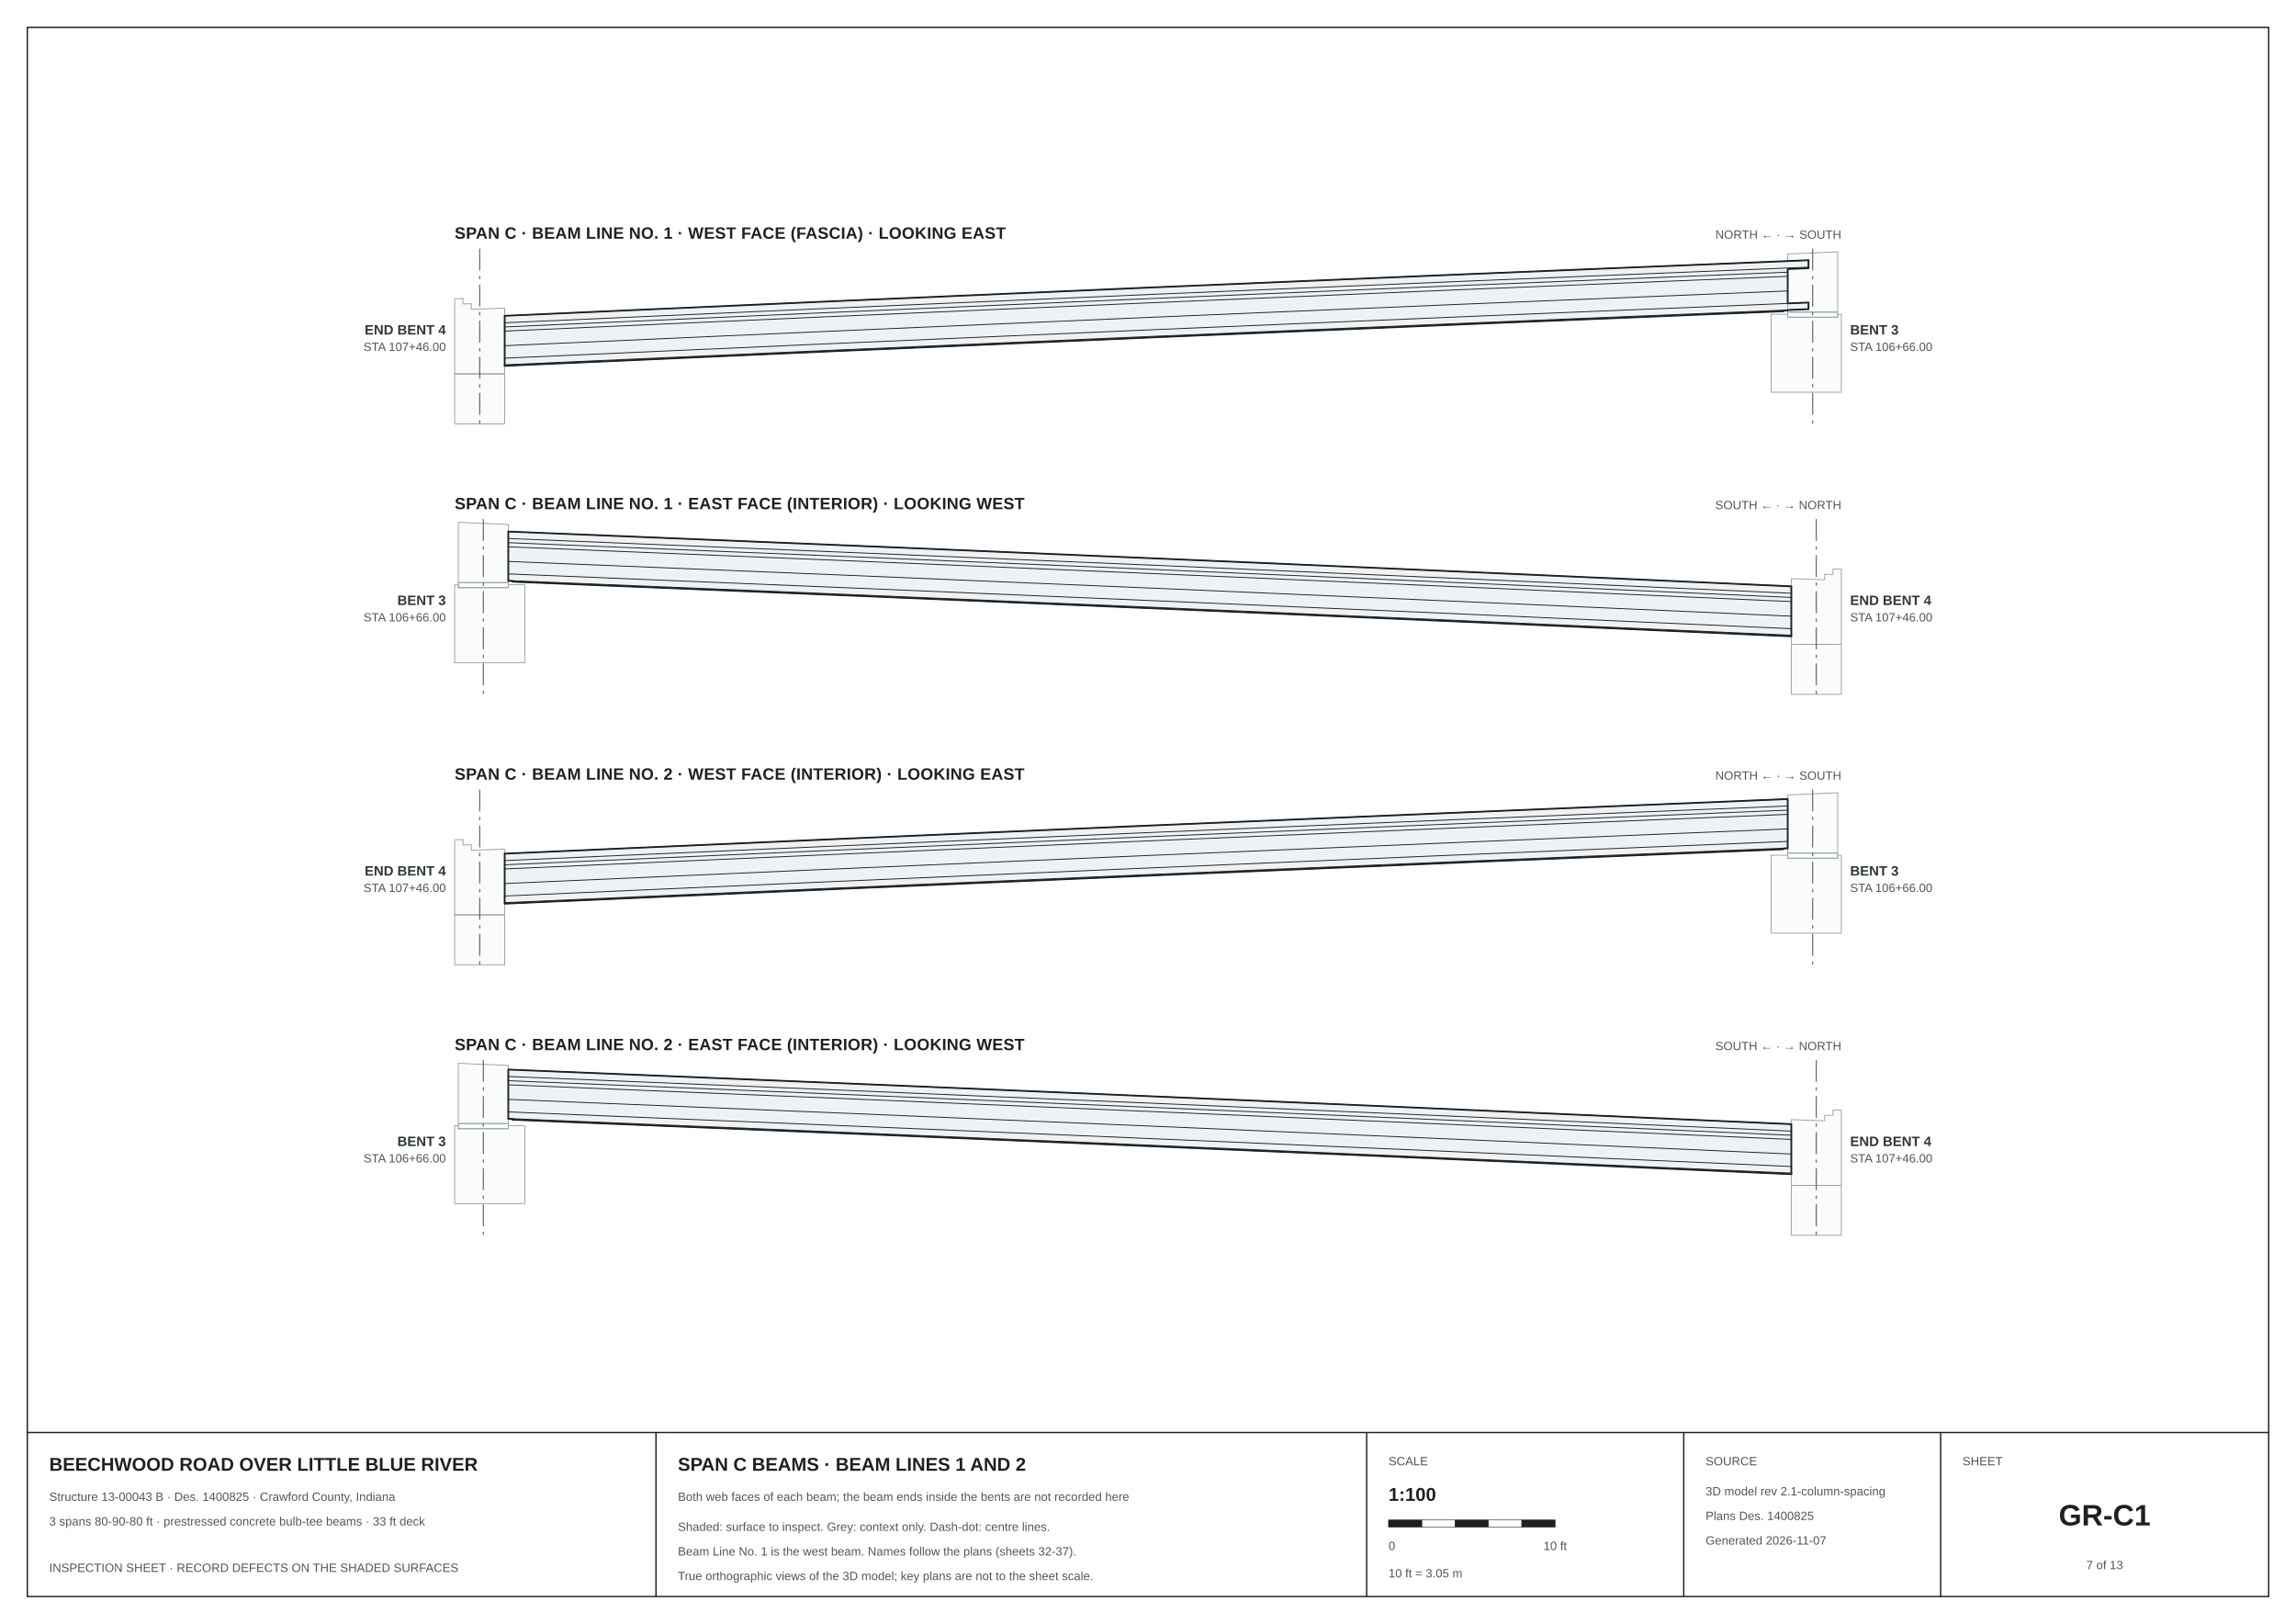
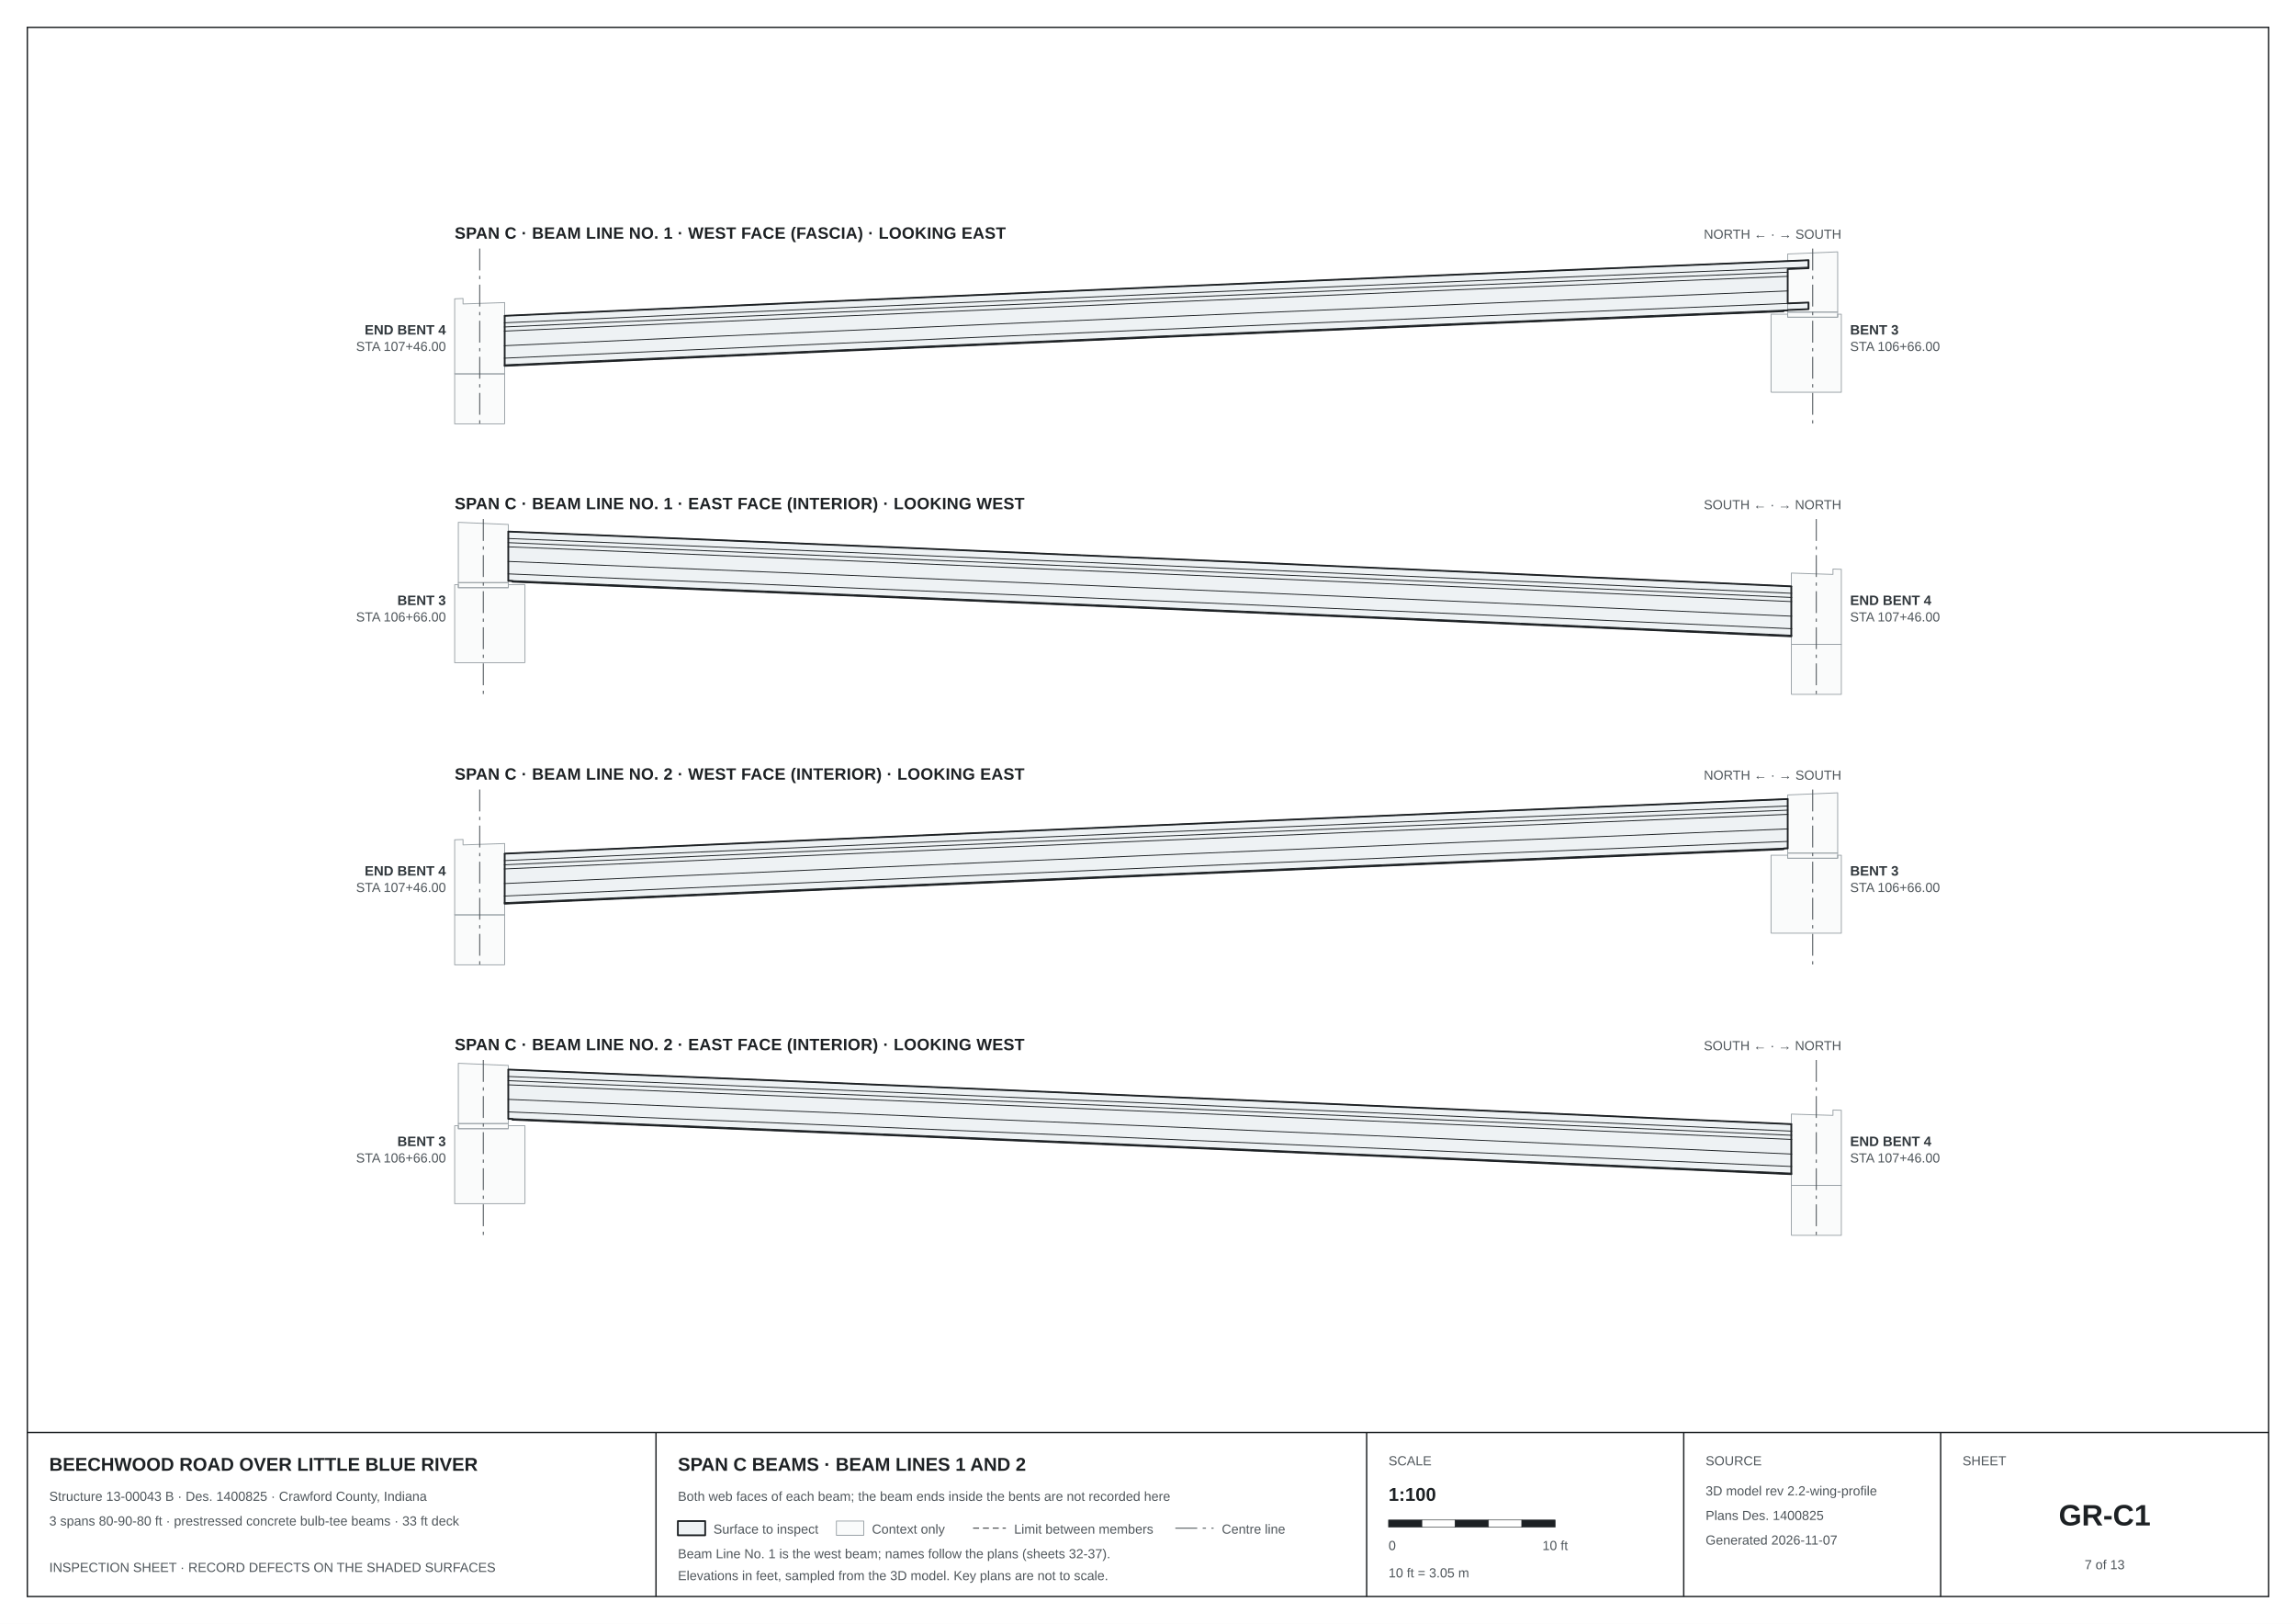
<svg xmlns="http://www.w3.org/2000/svg" viewBox="0 0 420 297" width="420mm" height="297mm">
-   <style>text{font-family:"IBM Plex Sans",Arial,Helvetica,sans-serif;fill:#1d2124}.t{font-size:2.6px}.s{font-size:2.2px;fill:#4f565b}.h{font-size:3px;font-weight:600;letter-spacing:.04px}.big{font-size:5.4px;font-weight:600}.mid{font-size:3.4px;font-weight:600}.lbl{font-size:2.5px;fill:#2f363b;font-weight:600}.ann{font-size:2.3px;fill:#1d2124}.o{fill:none;stroke:#1d2124;stroke-width:.32;stroke-linejoin:round;stroke-linecap:round}.e{fill:none;stroke:#1d2124;stroke-width:.16;stroke-linecap:round}.r{fill:none;stroke:#9aa2a7;stroke-width:.16;stroke-linejoin:round}.m{fill:#e3e7ea;stroke:#9aa2a7;stroke-width:.1}.f{fill:#eef2f4;stroke:none}.rf{fill:#fafbfb;stroke:none}.c{fill:none;stroke:#4f565b;stroke-width:.18;stroke-dasharray:4 1 .6 1}.ld{fill:none;stroke:#4f565b;stroke-width:.15}.ar{fill:#1d2124}.k{fill:none;stroke:#1d2124;stroke-width:.25}.thin{fill:none;stroke:#1d2124;stroke-width:.15}</style>
+   <style>text{font-family:"IBM Plex Sans",Arial,Helvetica,sans-serif;fill:#1d2124}.t{font-size:2.6px}.s{font-size:2.4px;fill:#4f565b}.h{font-size:3px;font-weight:600;letter-spacing:.04px}.big{font-size:5.4px;font-weight:600}.mid{font-size:3.4px;font-weight:600}.lbl{font-size:2.5px;fill:#2f363b;font-weight:600}.ann{font-size:2.5px;fill:#1d2124}.j{fill:none;stroke:#1d2124;stroke-width:.16;stroke-dasharray:1.1 .7}.o{fill:none;stroke:#1d2124;stroke-width:.32;stroke-linejoin:round;stroke-linecap:round}.e{fill:none;stroke:#1d2124;stroke-width:.16;stroke-linecap:round}.r{fill:none;stroke:#9aa2a7;stroke-width:.16;stroke-linejoin:round}.m{fill:#e3e7ea;stroke:#9aa2a7;stroke-width:.1}.f{fill:#eef2f4;stroke:none}.rf{fill:#fafbfb;stroke:none}.c{fill:none;stroke:#4f565b;stroke-width:.18;stroke-dasharray:4 1 .6 1}.ld{fill:none;stroke:#4f565b;stroke-width:.15}.ar{fill:#1d2124}.k{fill:none;stroke:#1d2124;stroke-width:.25}.thin{fill:none;stroke:#1d2124;stroke-width:.15}</style>
  <rect width="420" height="297" fill="#fff" />
  <rect x="5" y="5" width="410" height="287" class="k" />
  <text x="83.17" y="43.66" class="h" text-anchor="start">SPAN C · BEAM LINE NO. 1 · WEST FACE (FASCIA) · LOOKING EAST</text>
  <text x="336.83" y="43.66" class="s" text-anchor="end">NORTH ← · → SOUTH</text>
  <g id="view-C-BL1-W">
-     <path class="rf" d="M330.83,49.05 327.02,49.21 327.02,57.08 336.16,57.08 336.16,46.06 327.02,46.45 327.02,47.75 330.83,47.59Z" />
+     <path class="rf" d="M336.16,57.08 336.16,46.06 327.02,46.45 327.02,47.75 330.83,47.59 330.83,49.05 327.02,49.21 327.02,57.08Z" />
    <path class="rf" d="M323.97,71.74 336.83,71.74 336.83,57.47 336.16,57.47 336.16,58.02 327.02,58.02 327.02,57.47 323.97,57.47Z" />
    <path class="rf" d="M336.16,58.02 336.16,57.08 327.02,57.08 327.02,58.02Z" />
-     <path class="rf" d="M83.17,68.38 92.32,68.38 92.32,56.35 86.22,56.57 86.22,55.54 84.70,55.60 84.70,54.59 83.17,54.65Z" />
+     <path class="rf" d="M83.17,68.38 92.32,68.38 92.32,55.34 84.70,55.59 84.70,54.59 83.17,54.65Z" />
    <path class="rf" d="M92.32,77.53 92.32,68.38 83.17,68.38 83.17,77.53Z" />
    <path class="f" d="M92.32,66.91 152.27,64.24 210.97,61.70 269.67,59.23 326.25,56.92 326.25,56.79 327.02,56.76 327.02,56.70 330.83,56.54 330.83,55.33 327.02,55.49 327.02,49.21 330.83,49.05 330.83,47.59 267.23,50.19 210.97,52.56 152.27,55.10 92.32,57.76Z" />
-     <path class="r" d="M327.75,49.18 327.02,49.21 327.02,57.08 336.16,57.08 336.16,46.06 327.02,46.45 327.02,47.75 330.83,47.59 330.83,49.05 327.75,49.18" />
+     <path class="r" d="M336.16,57.08 336.16,46.06 327.02,46.45 327.02,47.75 330.83,47.59 330.83,49.05 327.02,49.21 327.02,57.08 336.16,57.08" />
    <path class="r" d="M323.97,71.74 336.83,71.74 336.83,57.47 336.16,57.47 336.16,58.02 327.02,58.02 327.02,57.47 323.97,57.47 323.97,71.74" />
    <path class="r" d="M336.16,58.02 336.16,57.08 327.02,57.08 327.02,58.02 336.16,58.02" />
-     <path class="r" d="M83.17,68.38 92.32,68.38 92.32,56.35 86.22,56.57 86.22,55.54 84.70,55.60 84.70,54.59 83.17,54.65 83.17,68.38" />
+     <path class="r" d="M83.17,68.38 92.32,68.38 92.32,55.34 84.70,55.59 84.70,54.59 83.17,54.65 83.17,68.38" />
    <path class="r" d="M92.32,77.53 92.32,68.38 83.17,68.38 83.17,77.53 92.32,77.53" />
    <path class="o" d="M93.56,66.85 152.27,64.24 210.97,61.70 269.67,59.23 326.25,56.92 326.25,56.79 327.02,56.76 327.02,56.70 330.83,56.54 330.83,55.33 327.02,55.49 327.02,49.21 330.83,49.05 330.83,47.59 267.23,50.19 210.97,52.56 152.27,55.10 92.32,57.76 92.32,66.91 93.56,66.85" />
    <path class="e" d="M330.83,48.86 330.83,47.59 269.67,50.09 210.97,52.56 152.27,55.10 92.24,57.77M330.83,48.86 269.67,51.36 210.97,53.83 152.27,56.37 92.24,59.04M327.06,49.78 267.23,52.22 208.52,54.69 149.82,57.24 92.24,59.80M327.06,50.54 267.23,52.98 208.52,55.46 149.82,58.00 92.24,60.56M327.06,53.21 267.23,55.65 208.52,58.12 149.82,60.67 92.24,63.23M92.24,66.72 152.27,64.05 210.97,61.51 269.67,59.04 330.83,56.54 330.83,55.34 269.67,57.84 210.97,60.30 152.27,62.84 92.24,65.51M327.02,56.76 326.25,56.79 326.25,56.92 267.23,59.33 208.52,61.81 149.82,64.35 92.24,66.91M330.83,49.05 330.83,48.86" />
  </g>
  <path class="c" d="M331.59,45.46V78.33" />
  <text x="338.43" y="61.19" class="lbl" text-anchor="start">BENT 3</text>
  <text x="338.43" y="64.19" class="s" text-anchor="start">STA 106+66.00</text>
  <path class="c" d="M87.75,45.46V78.33" />
  <text x="81.57" y="61.19" class="lbl" text-anchor="end">END BENT 4</text>
  <text x="81.57" y="64.19" class="s" text-anchor="end">STA 107+46.00</text>
  <text x="83.17" y="93.13" class="h" text-anchor="start">SPAN C · BEAM LINE NO. 1 · EAST FACE (INTERIOR) · LOOKING WEST</text>
  <text x="336.83" y="93.13" class="s" text-anchor="end">SOUTH ← · → NORTH</text>
  <g id="view-C-BL1-E">
    <path class="rf" d="M92.98,106.56 92.98,95.92 83.84,95.53 83.84,106.56Z" />
    <path class="rf" d="M96.03,121.21 96.03,106.94 92.98,106.94 92.98,107.49 83.84,107.49 83.84,106.94 83.17,106.94 83.17,121.21Z" />
    <path class="rf" d="M92.98,106.56 83.84,106.56 83.84,107.49 92.98,107.49Z" />
-     <path class="rf" d="M327.68,117.86 336.83,117.86 336.83,104.12 335.30,104.07 335.30,105.07 333.78,105.02 333.78,106.04 327.68,105.82Z" />
+     <path class="rf" d="M327.68,117.86 336.83,117.86 336.83,104.12 335.30,104.07 335.30,105.06 327.68,104.81Z" />
    <path class="rf" d="M327.68,127.00 336.83,127.00 336.83,117.86 327.68,117.86Z" />
    <path class="f" d="M93.75,106.27 93.75,106.39 152.77,108.81 211.48,111.28 270.18,113.82 327.68,116.38 327.68,107.24 282.41,105.22 235.94,103.18 165.00,100.17 92.98,97.22 92.98,106.24Z" />
    <path class="r" d="M92.98,106.56 92.98,95.92 83.84,95.53 83.84,106.56 92.98,106.56" />
    <path class="r" d="M96.03,121.21 96.03,106.94 92.98,106.94 92.98,107.49 83.84,107.49 83.84,106.94 83.17,106.94 83.17,121.21 96.03,121.21" />
    <path class="r" d="M92.98,106.56 83.84,106.56 83.84,107.49 92.98,107.49 92.98,106.56" />
-     <path class="r" d="M327.68,117.86 336.83,117.86 336.83,104.12 335.30,104.07 335.30,105.07 333.78,105.02 333.78,106.04 327.68,105.82 327.68,117.86" />
+     <path class="r" d="M327.68,117.86 336.83,117.86 336.83,104.12 335.30,104.07 335.30,105.06 327.68,104.81 327.68,117.86" />
    <path class="r" d="M327.68,127.00 336.83,127.00 336.83,117.86 327.68,117.86 327.68,127.00" />
    <path class="o" d="M93.75,106.27 93.75,106.39 152.77,108.81 211.48,111.28 270.18,113.82 327.68,116.38 327.68,107.24 282.41,105.22 235.94,103.18 165.00,100.17 92.98,97.22 92.98,106.24 93.75,106.27" />
    <path class="e" d="M92.94,97.22 152.77,99.66 211.48,102.13 270.18,104.68 327.76,107.24M92.94,98.49 152.77,100.93 211.48,103.40 270.18,105.95 327.76,108.51M92.94,99.25 152.77,101.70 211.48,104.17 270.18,106.71 327.76,109.27M92.94,100.01 152.77,102.46 211.48,104.93 270.18,107.47 327.76,110.03M92.94,102.68 152.77,105.12 211.48,107.60 270.18,110.14 327.76,112.70M92.94,104.96 152.77,107.41 211.48,109.88 270.18,112.42 327.76,114.99M92.94,106.17 152.77,108.62 211.48,111.09 270.18,113.63 327.76,116.19M92.98,106.24 93.75,106.27 93.75,106.39 152.77,108.81 211.48,111.28 270.18,113.82 327.76,116.38" />
  </g>
  <path class="c" d="M88.41,94.93V127.80" />
  <text x="81.57" y="110.66" class="lbl" text-anchor="end">BENT 3</text>
  <text x="81.57" y="113.66" class="s" text-anchor="end">STA 106+66.00</text>
  <path class="c" d="M332.25,94.93V127.80" />
  <text x="338.43" y="110.66" class="lbl" text-anchor="start">END BENT 4</text>
  <text x="338.43" y="113.66" class="s" text-anchor="start">STA 107+46.00</text>
  <text x="83.17" y="142.60" class="h" text-anchor="start">SPAN C · BEAM LINE NO. 2 · WEST FACE (INTERIOR) · LOOKING EAST</text>
  <text x="336.83" y="142.60" class="s" text-anchor="end">NORTH ← · → SOUTH</text>
  <g id="view-C-BL2-W">
    <path class="rf" d="M336.16,156.03 336.16,145.00 327.02,145.39 327.02,156.03Z" />
    <path class="rf" d="M323.97,170.68 336.83,170.68 336.83,156.42 336.16,156.42 336.16,156.97 327.02,156.97 327.02,156.42 323.97,156.42Z" />
    <path class="rf" d="M336.16,156.97 336.16,156.03 327.02,156.03 327.02,156.97Z" />
-     <path class="rf" d="M83.17,167.33 92.32,167.33 92.32,155.30 86.22,155.51 86.22,154.49 84.70,154.54 84.70,153.54 83.17,153.59Z" />
+     <path class="rf" d="M83.17,167.33 92.32,167.33 92.32,154.28 84.70,154.53 84.70,153.54 83.17,153.59Z" />
    <path class="rf" d="M92.32,176.47 92.32,167.33 83.17,167.33 83.17,176.47Z" />
    <path class="f" d="M92.32,165.28 152.27,162.63 210.97,160.11 269.67,157.64 326.25,155.32 326.25,155.19 327.02,155.16 327.02,146.14 269.67,148.50 210.97,150.96 152.27,153.49 92.32,156.13Z" />
    <path class="r" d="M336.16,156.03 336.16,145.00 327.02,145.39 327.02,156.03 336.16,156.03" />
    <path class="r" d="M323.97,170.68 336.83,170.68 336.83,156.42 336.16,156.42 336.16,156.97 327.02,156.97 327.02,156.42 323.97,156.42 323.97,170.68" />
    <path class="r" d="M336.16,156.97 336.16,156.03 327.02,156.03 327.02,156.97 336.16,156.97" />
-     <path class="r" d="M83.17,167.33 92.32,167.33 92.32,155.30 86.22,155.51 86.22,154.49 84.70,154.54 84.70,153.54 83.17,153.59 83.17,167.33" />
+     <path class="r" d="M83.17,167.33 92.32,167.33 92.32,154.28 84.70,154.53 84.70,153.54 83.17,153.59 83.17,167.33" />
    <path class="r" d="M92.32,176.47 92.32,167.33 83.17,167.33 83.17,176.47 92.32,176.47" />
    <path class="o" d="M93.56,165.22 152.27,162.63 210.97,160.11 269.67,157.64 326.25,155.32 326.25,155.19 327.02,155.16 327.02,146.14 269.67,148.50 210.97,150.96 152.27,153.49 92.32,156.13 92.32,165.28 93.56,165.22" />
    <path class="e" d="M327.06,146.14 269.67,148.50 210.97,150.96 152.27,153.49 92.24,156.13M327.06,147.41 267.23,149.87 208.52,152.34 149.82,154.87 92.24,157.40M327.06,148.17 269.67,150.53 210.97,153.00 152.27,155.52 92.24,158.17M327.06,148.94 267.23,151.39 208.52,153.86 149.82,156.39 92.24,158.93M327.06,151.60 267.23,154.06 208.52,156.53 149.82,159.06 92.24,161.60M327.06,153.89 269.67,156.24 210.97,158.71 152.27,161.24 92.24,163.88M327.06,155.10 269.67,157.45 210.97,159.92 152.27,162.44 92.24,165.09M327.02,155.16 326.25,155.19 326.25,155.32 267.23,157.74 208.52,160.21 149.82,162.74 92.24,165.28" />
  </g>
  <path class="c" d="M331.59,144.40V177.27" />
  <text x="338.43" y="160.14" class="lbl" text-anchor="start">BENT 3</text>
  <text x="338.43" y="163.14" class="s" text-anchor="start">STA 106+66.00</text>
  <path class="c" d="M87.75,144.40V177.27" />
  <text x="81.57" y="160.14" class="lbl" text-anchor="end">END BENT 4</text>
  <text x="81.57" y="163.14" class="s" text-anchor="end">STA 107+46.00</text>
  <text x="83.17" y="192.07" class="h" text-anchor="start">SPAN C · BEAM LINE NO. 2 · EAST FACE (INTERIOR) · LOOKING WEST</text>
  <text x="336.83" y="192.07" class="s" text-anchor="end">SOUTH ← · → NORTH</text>
  <g id="view-C-BL2-E">
    <path class="rf" d="M92.98,205.50 92.98,194.86 83.84,194.47 83.84,205.50Z" />
    <path class="rf" d="M96.03,220.15 96.03,205.89 92.98,205.89 92.98,206.44 83.84,206.44 83.84,205.89 83.17,205.89 83.17,220.15Z" />
    <path class="rf" d="M92.98,205.50 83.84,205.50 83.84,206.44 92.98,206.44Z" />
-     <path class="rf" d="M327.68,216.80 336.83,216.80 336.83,203.06 335.30,203.01 335.30,204.01 333.78,203.96 333.78,204.99 327.68,204.77Z" />
+     <path class="rf" d="M327.68,216.80 336.83,216.80 336.83,203.06 335.30,203.01 335.30,204.00 327.68,203.76Z" />
    <path class="rf" d="M327.68,225.94 336.83,225.94 336.83,216.80 327.68,216.80Z" />
    <path class="f" d="M93.75,204.66 93.75,204.79 152.77,207.21 211.48,209.68 270.18,212.21 327.68,214.75 327.68,205.60 243.27,201.90 167.45,198.68 92.98,195.62 92.98,204.63Z" />
    <path class="r" d="M92.98,205.50 92.98,194.86 83.84,194.47 83.84,205.50 92.98,205.50" />
    <path class="r" d="M96.03,220.15 96.03,205.89 92.98,205.89 92.98,206.44 83.84,206.44 83.84,205.89 83.17,205.89 83.17,220.15 96.03,220.15" />
    <path class="r" d="M92.98,205.50 83.84,205.50 83.84,206.44 92.98,206.44 92.98,205.50" />
-     <path class="r" d="M327.68,216.80 336.83,216.80 336.83,203.06 335.30,203.01 335.30,204.01 333.78,203.96 333.78,204.99 327.68,204.77 327.68,216.80" />
+     <path class="r" d="M327.68,216.80 336.83,216.80 336.83,203.06 335.30,203.01 335.30,204.00 327.68,203.76 327.68,216.80" />
    <path class="r" d="M327.68,225.94 336.83,225.94 336.83,216.80 327.68,216.80 327.68,225.94" />
    <path class="o" d="M93.75,204.66 93.75,204.79 152.77,207.21 211.48,209.68 270.18,212.21 327.68,214.75 327.68,205.60 243.27,201.90 167.45,198.68 92.98,195.62 92.98,204.63 93.75,204.66" />
    <path class="e" d="M92.94,195.61 150.33,197.97 209.03,200.44 267.73,202.96 327.76,205.61M92.94,196.88 152.77,199.34 211.48,201.81 270.18,204.34 327.76,206.88M92.94,197.65 150.33,200.00 209.03,202.47 267.73,204.99 327.76,207.64M92.94,198.41 152.77,200.86 211.48,203.33 270.18,205.86 327.76,208.40M92.94,201.07 152.77,203.53 211.48,206.00 270.18,208.53 327.76,211.07M92.94,203.36 150.33,205.72 209.03,208.18 267.73,210.71 327.76,213.35M92.94,204.57 150.33,206.92 209.03,209.39 267.73,211.92 327.76,214.56M92.98,204.63 93.75,204.66 93.75,204.79 152.77,207.21 211.48,209.68 270.18,212.21 327.76,214.75" />
  </g>
  <path class="c" d="M88.41,193.87V226.74" />
  <text x="81.57" y="209.61" class="lbl" text-anchor="end">BENT 3</text>
  <text x="81.57" y="212.61" class="s" text-anchor="end">STA 106+66.00</text>
  <path class="c" d="M332.25,193.87V226.74" />
  <text x="338.43" y="209.61" class="lbl" text-anchor="start">END BENT 4</text>
  <text x="338.43" y="212.61" class="s" text-anchor="start">STA 107+46.00</text>
  <path class="k" d="M5,262.0H415M120,262.0V292M250,262.0V292M308,262.0V292M355,262.0V292" />
  <text x="9.00" y="269.00" class="mid" text-anchor="start">BEECHWOOD ROAD OVER LITTLE BLUE RIVER</text>
  <text x="9.00" y="274.50" class="s" text-anchor="start">Structure 13-00043 B · Des. 1400825 · Crawford County, Indiana</text>
  <text x="9.00" y="279.00" class="s" text-anchor="start">3 spans 80-90-80 ft · prestressed concrete bulb-tee beams · 33 ft deck</text>
  <text x="9.00" y="287.50" class="s" text-anchor="start">INSPECTION SHEET · RECORD DEFECTS ON THE SHADED SURFACES</text>
  <text x="124.00" y="269.00" class="mid" text-anchor="start">SPAN C BEAMS · BEAM LINES 1 AND 2</text>
  <text x="124.00" y="274.50" class="s" text-anchor="start">Both web faces of each beam; the beam ends inside the bents are not recorded here</text>
-   <text x="124.00" y="280.00" class="s" text-anchor="start">Shaded: surface to inspect. Grey: context only. Dash-dot: centre lines.</text>
-   <text x="124.00" y="284.50" class="s" text-anchor="start">Beam Line No. 1 is the west beam. Names follow the plans (sheets 32-37).</text>
-   <text x="124.00" y="289.00" class="s" text-anchor="start">True orthographic views of the 3D model; key plans are not to the sheet scale.</text>
+   <rect x="124" y="278.2" width="5" height="2.6" class="f" />
+   <rect x="124" y="278.2" width="5" height="2.6" class="o" />
+   <text x="130.50" y="280.50" class="s" text-anchor="start">Surface to inspect</text>
+   <rect x="153" y="278.2" width="5" height="2.6" class="rf" />
+   <rect x="153" y="278.2" width="5" height="2.6" class="r" />
+   <text x="159.50" y="280.50" class="s" text-anchor="start">Context only</text>
+   <path class="j" d="M178,279.5h6" />
+   <text x="185.50" y="280.50" class="s" text-anchor="start">Limit between members</text>
+   <path class="c" d="M215,279.5h7" />
+   <text x="223.50" y="280.50" class="s" text-anchor="start">Centre line</text>
+   <text x="124.00" y="285.00" class="s" text-anchor="start">Beam Line No. 1 is the west beam; names follow the plans (sheets 32-37).</text>
+   <text x="124.00" y="289.00" class="s" text-anchor="start">Elevations in feet, sampled from the 3D model. Key plans are not to scale.</text>
  <text x="254.00" y="268.00" class="s" text-anchor="start">SCALE</text>
  <text x="254.00" y="274.50" class="mid" text-anchor="start">1:100</text>
  <rect x="254.00" y="278.0" width="6.10" height="1.3" fill="#1d2124" stroke="#1d2124" stroke-width=".1" />
  <rect x="260.10" y="278.0" width="6.10" height="1.3" fill="#fff" stroke="#1d2124" stroke-width=".1" />
  <rect x="266.19" y="278.0" width="6.10" height="1.3" fill="#1d2124" stroke="#1d2124" stroke-width=".1" />
  <rect x="272.29" y="278.0" width="6.10" height="1.3" fill="#fff" stroke="#1d2124" stroke-width=".1" />
  <rect x="278.38" y="278.0" width="6.10" height="1.3" fill="#1d2124" stroke="#1d2124" stroke-width=".1" />
  <text x="254.00" y="283.50" class="s" text-anchor="start">0</text>
  <text x="284.48" y="283.50" class="s" text-anchor="middle">10 ft</text>
  <text x="254.00" y="288.50" class="s" text-anchor="start">10 ft = 3.05 m</text>
  <text x="312.00" y="268.00" class="s" text-anchor="start">SOURCE</text>
-   <text x="312.00" y="273.50" class="s" text-anchor="start">3D model rev 2.1-column-spacing</text>
+   <text x="312.00" y="273.50" class="s" text-anchor="start">3D model rev 2.2-wing-profile</text>
  <text x="312.00" y="278.00" class="s" text-anchor="start">Plans Des. 1400825</text>
  <text x="312.00" y="282.50" class="s" text-anchor="start">Generated 2026-11-07</text>
  <text x="359.00" y="268.00" class="s" text-anchor="start">SHEET</text>
  <text x="385.00" y="279.00" class="big" text-anchor="middle">GR-C1</text>
  <text x="385.00" y="287.00" class="s" text-anchor="middle">7 of 13</text>
</svg>
